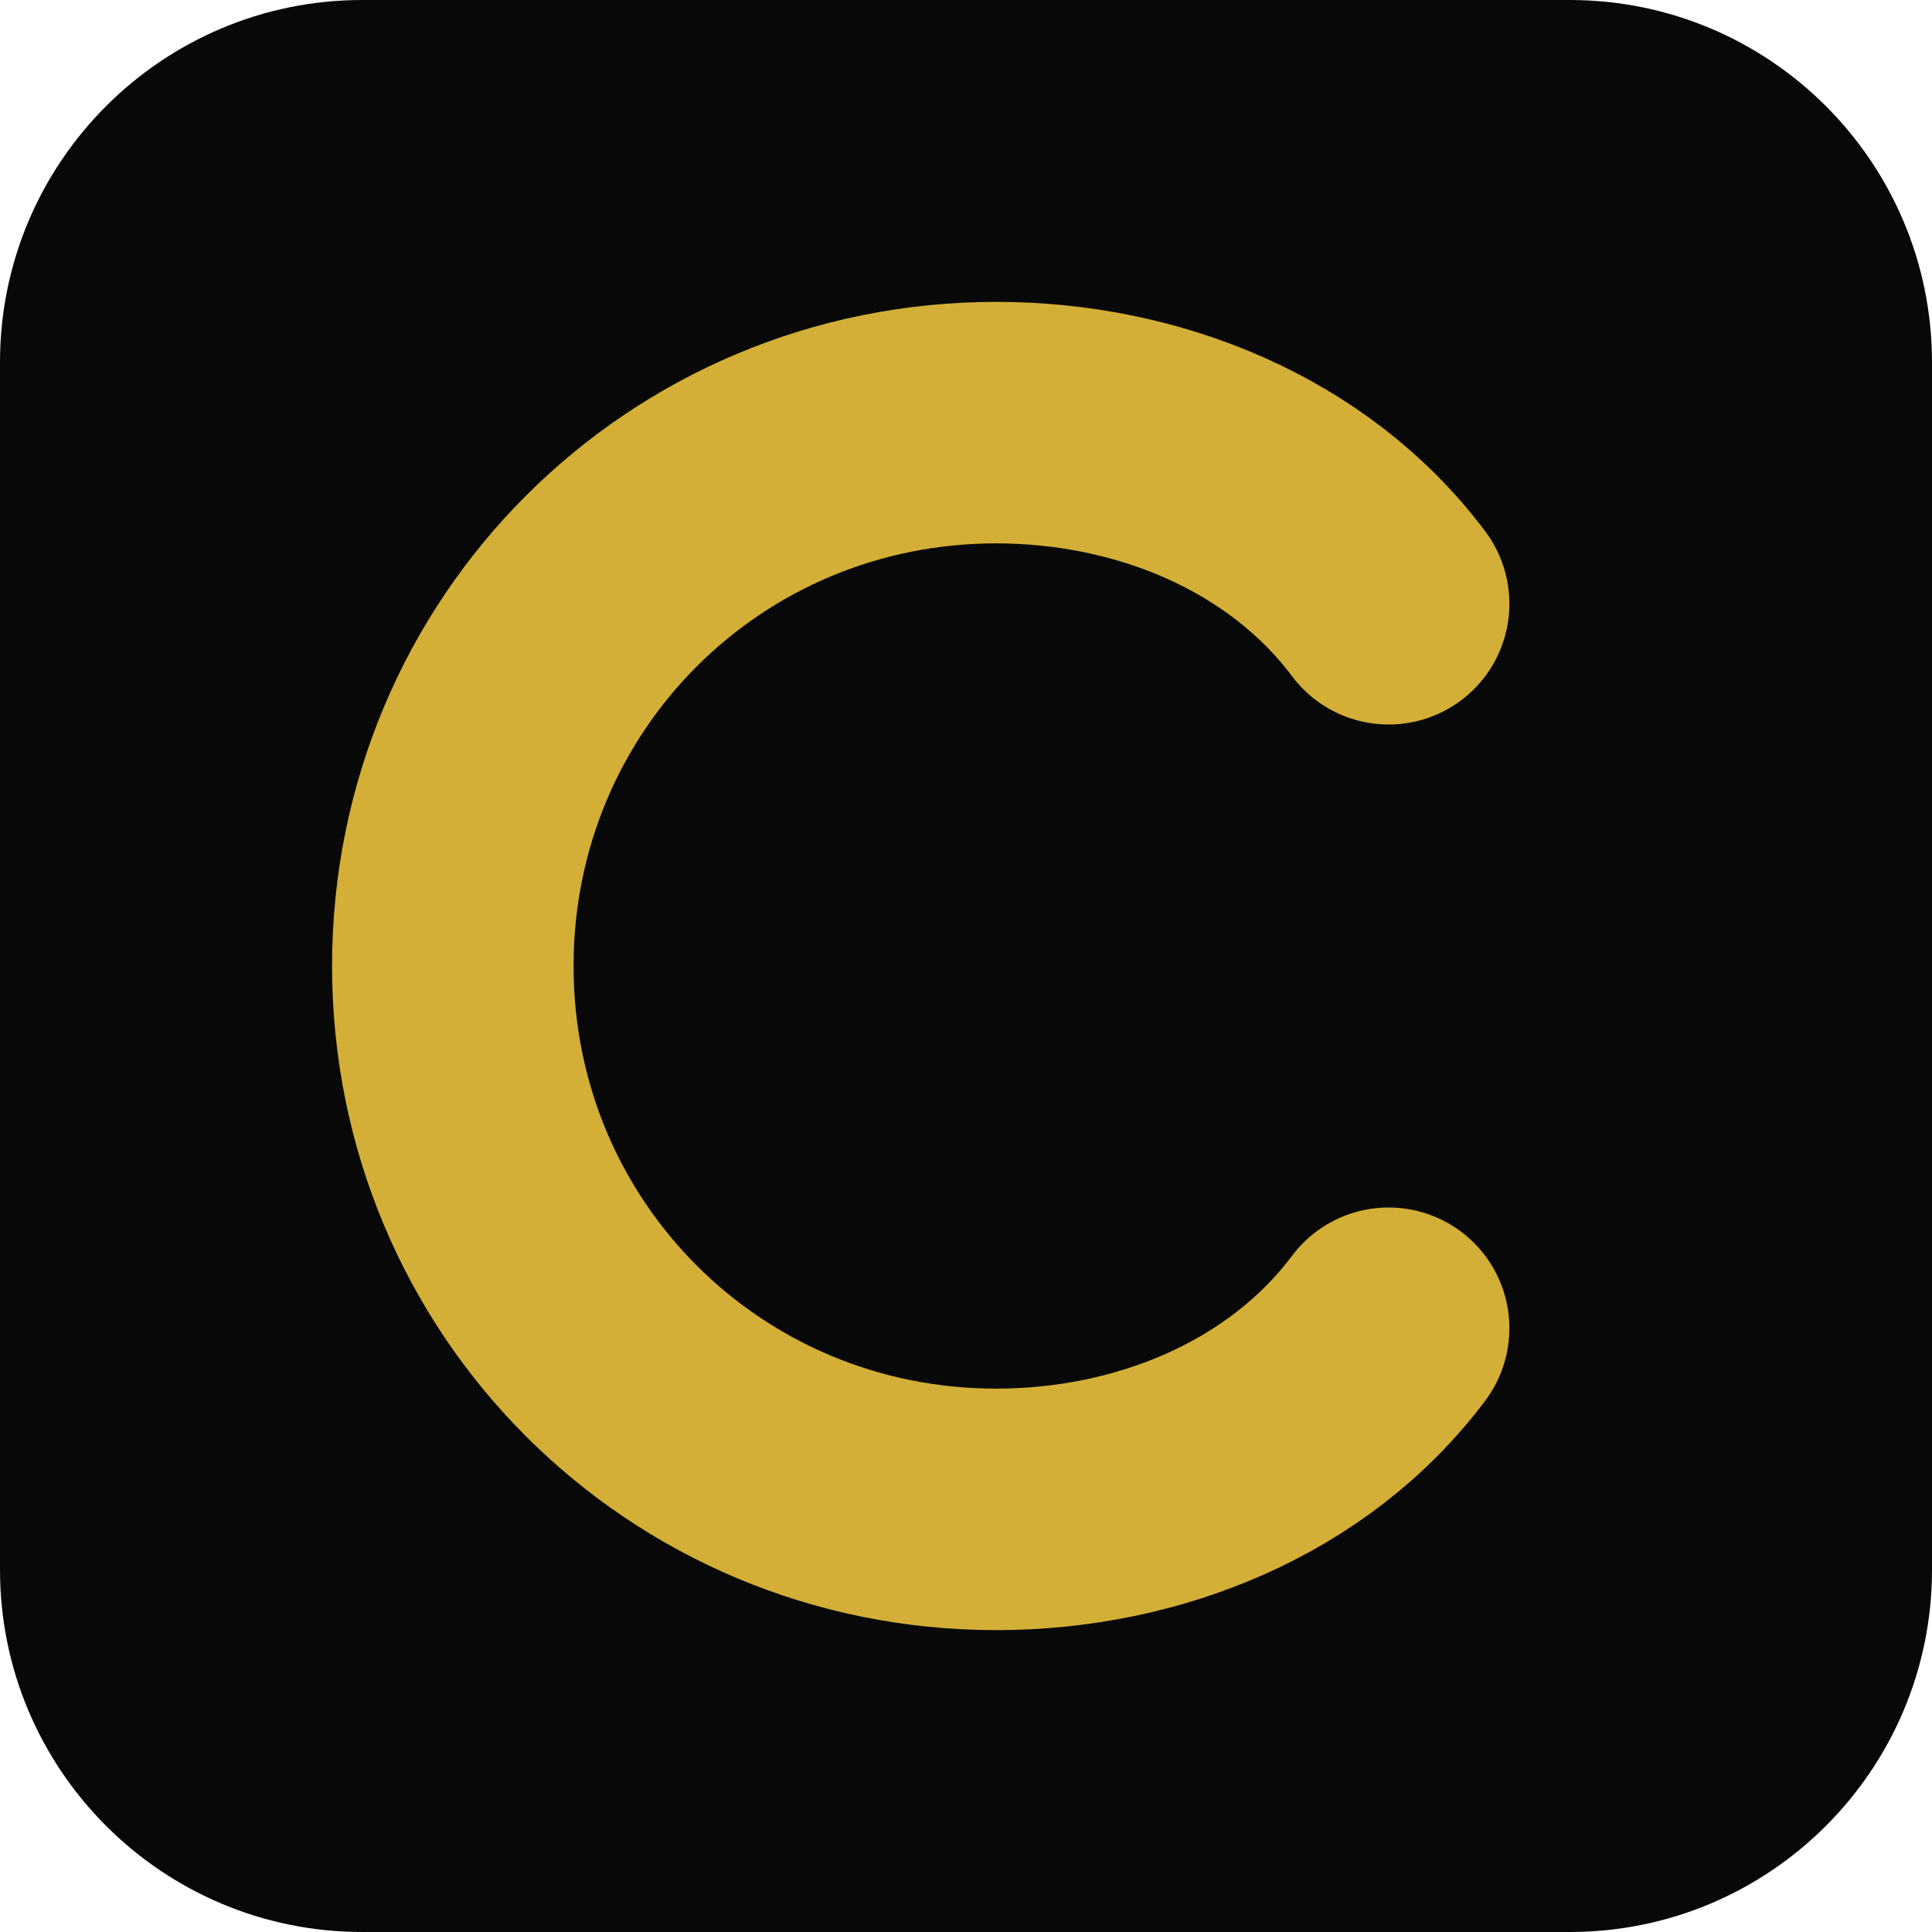
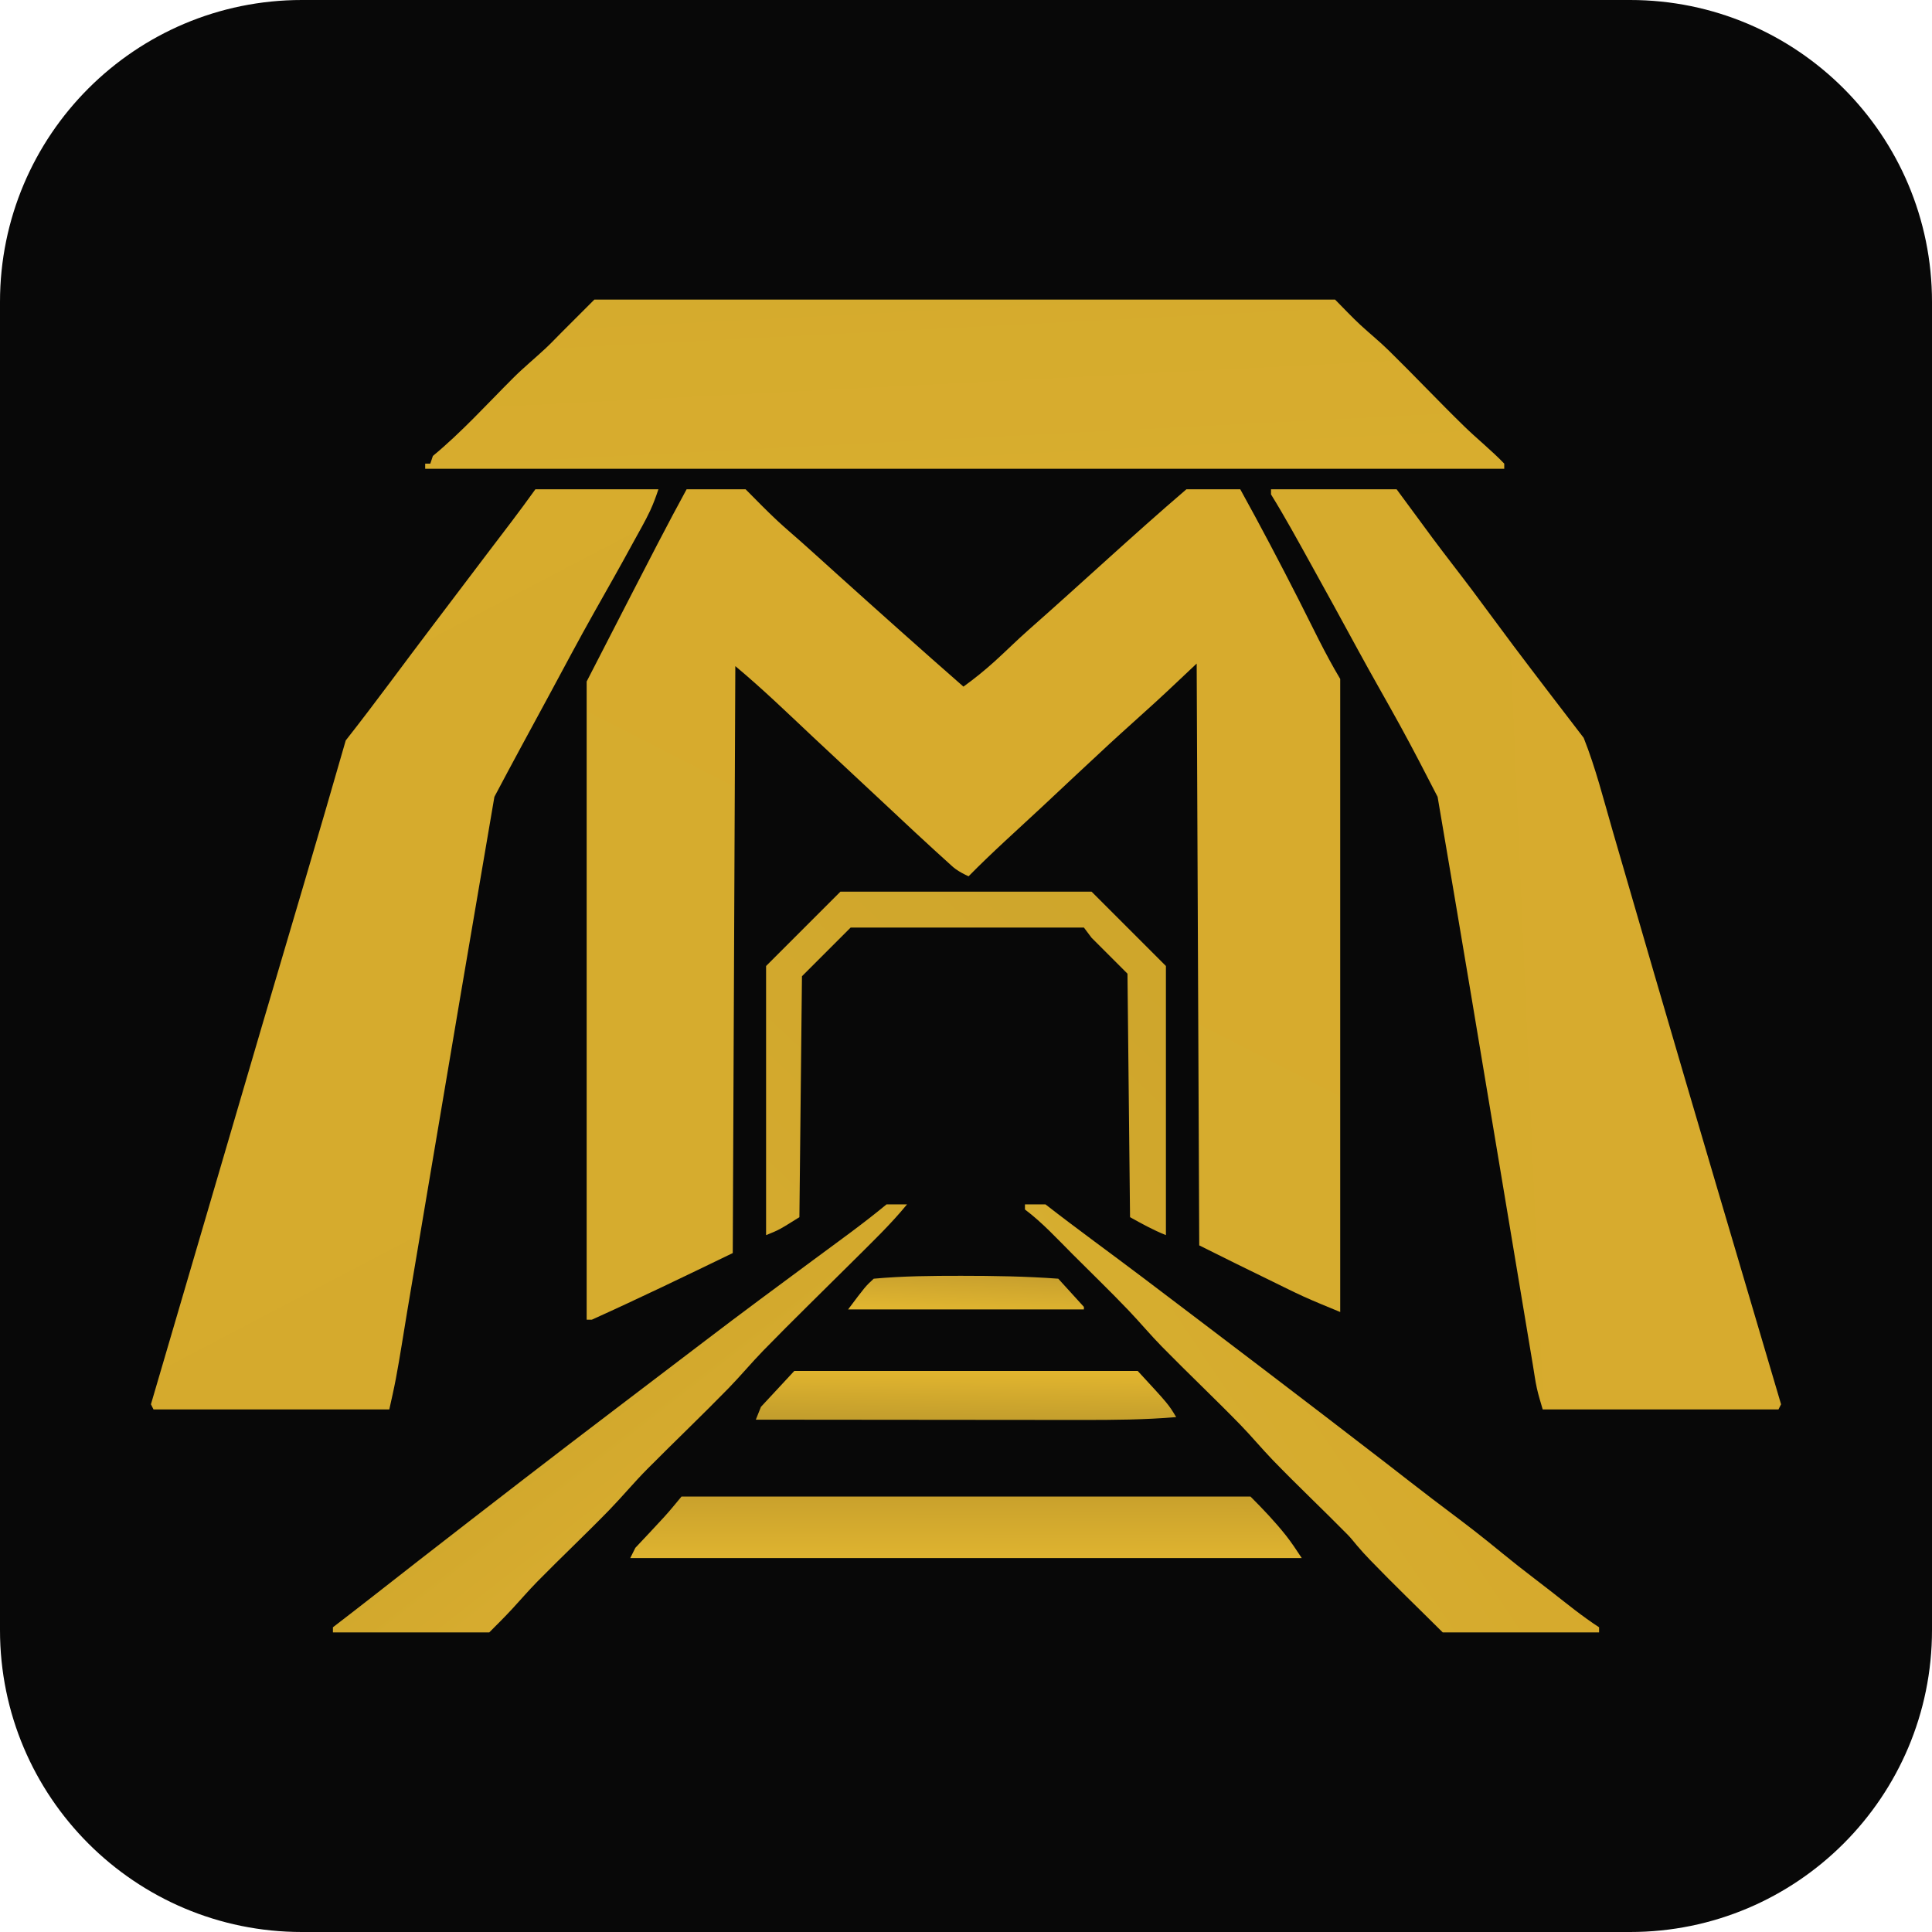
- <svg xmlns="http://www.w3.org/2000/svg" width="64" height="64" viewBox="0 0 64 64">
-   <rect width="64" height="64" rx="12" fill="#080808" />
-   <path d="M46 20c-3-4-8-6-13-6-10 0-18 8-18 18s8 18 18 18c5 0 10-2 13-6" fill="none" stroke="#D4AF37" stroke-width="8" stroke-linecap="round" />
+ <svg xmlns="http://www.w3.org/2000/svg" width="64" height="64" viewBox="0 0 64 64" role="img" aria-labelledby="comq-favicon-symbol-title comq-favicon-symbol-description">
+   <rect width="64" height="64" rx="10" fill="#080808" />
+   <g transform="translate(-21.23585 -21.23585) scale(0.08490566)">
+     <defs>
+       <linearGradient id="comq-favicon-symbol-gold-0" gradientUnits="userSpaceOnUse" x1="623.784" y1="220.333" x2="628.216" y2="306.667">
+         <stop stop-color="#d5ab2d" />
+         <stop offset="1" stop-color="#d8ad2e" />
+       </linearGradient>
+       <linearGradient id="comq-favicon-symbol-gold-1" gradientUnits="userSpaceOnUse" x1="502.087" y1="664.526" x2="312.913" y2="303.474">
+         <stop stop-color="#d5aa2d" />
+         <stop offset="1" stop-color="#d7ac2d" />
+       </linearGradient>
+       <linearGradient id="comq-favicon-symbol-gold-2" gradientUnits="userSpaceOnUse" x1="721.343" y1="279.093" x2="529.657" y2="653.907">
+         <stop stop-color="#d7ab2d" />
+         <stop offset="1" stop-color="#d6ac2e" />
+       </linearGradient>
+       <linearGradient id="comq-favicon-symbol-gold-3" gradientUnits="userSpaceOnUse" x1="738.430" y1="488.604" x2="950.570" y2="479.396">
+         <stop stop-color="#d6ab2d" />
+         <stop offset="1" stop-color="#d7ab2e" />
+       </linearGradient>
+       <linearGradient id="comq-favicon-symbol-gold-4" gradientUnits="userSpaceOnUse" x1="696.061" y1="454.488" x2="556.939" y2="601.512">
+         <stop stop-color="#cea52b" />
+         <stop offset="1" stop-color="#d4aa2e" />
+       </linearGradient>
+       <linearGradient id="comq-favicon-symbol-gold-5" gradientUnits="userSpaceOnUse" x1="408.857" y1="561.526" x2="573.143" y2="772.474">
+         <stop stop-color="#c3a025" />
+         <stop offset="1" stop-color="#e2b235" />
+       </linearGradient>
+       <linearGradient id="comq-favicon-symbol-gold-6" gradientUnits="userSpaceOnUse" x1="876.679" y1="589.465" x2="646.321" y2="744.535">
+         <stop stop-color="#d7a529" />
+         <stop offset="1" stop-color="#d5b233" />
+       </linearGradient>
+       <linearGradient id="comq-favicon-symbol-gold-7" gradientUnits="userSpaceOnUse" x1="627.340" y1="610.083" x2="626.660" y2="625.917">
+         <stop stop-color="#c69e2d" />
+         <stop offset="1" stop-color="#e1b630" />
+       </linearGradient>
+       <linearGradient id="comq-favicon-symbol-gold-8" gradientUnits="userSpaceOnUse" x1="626.366" y1="668.066" x2="626.634" y2="647.934">
+         <stop stop-color="#c39e2d" />
+         <stop offset="1" stop-color="#e3b62e" />
+       </linearGradient>
+       <linearGradient id="comq-favicon-symbol-gold-9" gradientUnits="userSpaceOnUse" x1="626.518" y1="697.803" x2="626.482" y2="721.197">
+         <stop stop-color="#c9a12c" />
+         <stop offset="1" stop-color="#deb330" />
+       </linearGradient>
+     </defs>
+     <g transform="translate(0 136)">
+       <path fill="url(#comq-favicon-symbol-gold-0)" d="M416,295c.66,0,1.32,0,2,0c.33-.99,.66-1.98,1-3c11.217-9.266,21.096-20.201,31.381-30.469c4.049-4.043,8.452-7.633,12.619-11.531c2.171-2.031,4.23-4.23,6.333-6.333c4.223-4.223,8.445-8.445,12.667-12.667c96.333,0,192.667,0,289,0c3.315,3.315,6.552,6.833,10,10c3.625,3.33,7.422,6.406,10.944,9.86c9.894,9.704,19.412,19.799,29.331,29.479c5.132,5.008,10.763,9.492,15.725,14.661c0,.66,0,1.32,0,2c-140.333,0-280.667,0-421,0c0-.66,0-1.32,0-2Z" />
+       <path fill="url(#comq-favicon-symbol-gold-1)" d="M507,305c-.94,2.82-1.954,5.612-3.21,8.308c-1.98,4.25-4.408,8.346-6.642,12.47c-5,9.229-10.199,18.34-15.352,27.483c-5.99,10.625-11.679,21.41-17.479,32.14C457.187,398.592,449.997,411.736,443,425c-8.699,50.695-17.283,101.409-25.829,152.131c-2.744,16.286-5.489,32.573-8.227,48.861c-1.459,8.678-2.759,17.419-4.393,26.063c-.756,4.001-1.668,7.971-2.551,11.945c-30.667,0-61.333,0-92,0c-.33-.66-.66-1.32-1-2c14.533-49.347,28.932-98.733,43.454-148.083C363.33,476.953,374.389,440.042,385,403c11.691-14.857,22.773-30.135,34.213-45.178c6.955-9.144,13.85-18.333,20.804-27.478C446.412,321.933,452.857,313.6,459,305c16,0,32,0,48,0Z" />
+       <path fill="url(#comq-favicon-symbol-gold-2)" d="M717,373c-5.331,4.998-10.611,10.066-16,15c-6.005,5.497-12.11,10.88-18.095,16.401c-8.885,8.195-17.66,16.51-26.5,24.755C646.919,438.003,637.084,446.755,628,456c-1.771-.814-3.498-1.712-5.082-2.855c-1.022-.738-1.942-1.65-2.882-2.491c-1.694-1.517-3.373-3.05-5.054-4.582c-5.376-4.901-10.693-9.866-15.994-14.848c-10.565-9.928-21.23-19.748-31.789-29.681C557.271,392.203,547.476,382.73,537,374c-.333,76.333-.667,152.667-1,229c-18.26,8.836-36.507,17.66-55,26c-.66,0-1.32,0-2,0c0-83,0-166,0-249c30.264-58.846,30.264-58.846,39-75c7.667,0,15.333,0,23,0c4.107,4.153,8.183,8.337,12.453,12.324c3.026,2.825,6.191,5.481,9.286,8.228c4.611,4.092,9.164,8.253,13.745,12.378C592.91,352.716,609.367,367.447,626,382c4.249-3.055,8.314-6.357,12.197-9.866c4.456-4.027,8.694-8.285,13.204-12.256C672.038,341.707,692.119,322.898,713,305c7,0,14,0,21,0c7.887,14.266,15.475,28.695,22.867,43.223C762.113,358.531,767.049,369.081,773,379c0,82.333,0,164.667,0,247c-4.812-2.005-9.671-3.944-14.418-6.102c-4.025-1.831-7.98-3.841-11.957-5.773C737.052,609.474,727.519,604.76,718,600c-.167-37.833-.167-37.833-1-227Z" />
+       <path fill="url(#comq-favicon-symbol-gold-3)" d="M746,305c16.333,0,32.667,0,49,0c4.667,6.333,9.31,12.684,14,19c5.082,6.843,10.361,13.543,15.479,20.361c5.424,7.226,10.728,14.541,16.159,21.762C849.678,378.142,858.859,390.058,868,402c4.673,11.753,7.802,24.229,11.321,36.369c5.373,18.54,10.767,37.074,16.17,55.606C911.833,550.031,928.462,606.002,945,662c-.33,.66-.66,1.32-1,2c-30.667,0-61.333,0-92,0c-.789-2.762-1.678-5.54-2.292-8.349c-.639-2.925-1.029-5.938-1.525-8.892c-.947-5.647-1.886-11.296-2.828-16.944c-2.747-16.461-5.497-32.921-8.241-49.382C828.476,528.611,819.847,476.787,811,425c-4.761-9.263-9.532-18.512-14.541-27.644c-5.432-9.904-11.102-19.67-16.488-29.601c-6.171-11.379-12.409-22.713-18.679-34.038C756.321,324.739,751.397,315.732,746,307c0-.66,0-1.32,0-2Z" />
+       <path fill="url(#comq-favicon-symbol-gold-4)" d="M549,596c0-35,0-70,0-105c9.667-9.667,19.333-19.333,29-29c32.667,0,65.333,0,98,0c9.667,9.667,19.333,19.333,29,29c0,35,0,70,0,105c-4.948-1.979-9.347-4.415-14-7c-.333-31.667-.667-63.333-1-95c-4.667-4.667-9.333-9.333-14-14c-.99-1.32-1.98-2.64-3-4c-30.333,0-60.667,0-91,0c-6.333,6.333-12.667,12.667-19,19c-.333,31.333-.667,62.667-1,94c-8,5-8,5-13,7Z" />
+       <path fill="url(#comq-favicon-symbol-gold-5)" d="M604,584c-6.436,7.861-13.82,14.895-21.004,22.057c-11.675,11.64-23.538,23.13-35.037,34.941c-4.687,4.814-8.968,9.986-13.656,14.787c-10.39,10.639-21.165,20.917-31.644,31.47c-5.178,5.214-9.848,10.861-14.963,16.117c-9.177,9.428-18.77,18.458-27.989,27.846c-3.356,3.418-6.448,7.037-9.697,10.549c-2.921,3.157-5.969,6.192-9.01,9.233c-20.333,0-40.667,0-61,0c0-.66,0-1.32,0-2c11.223-8.594,22.312-17.352,33.461-26.041c13.758-10.722,27.57-21.381,41.375-32.041c23.376-18.05,46.975-35.814,70.444-53.743c14.115-10.783,28.43-21.328,42.709-31.894C577.438,598.29,586.943,591.497,596,584c2.64,0,5.28,0,8,0Z" />
+       <path fill="url(#comq-favicon-symbol-gold-6)" d="M874,751c-20.333,0-40.667,0-61,0c-9.455-9.418-19.116-18.696-28.38-28.298c-1.762-1.825-3.469-3.702-5.11-5.636c-1.175-1.385-2.26-2.818-3.535-4.113c-9.613-9.77-19.606-19.186-29.137-29.036c-4.442-4.591-8.501-9.515-12.963-14.09c-9.982-10.233-20.378-20.064-30.389-30.268c-4.519-4.604-8.633-9.549-13.081-14.209c-7.089-7.428-14.509-14.581-21.767-21.848C662.653,597.511,656.784,591.098,650,586c0-.66,0-1.32,0-2c2.64,0,5.28,0,8,0c12.56,9.787,25.478,19.084,38.169,28.697c31.545,23.893,63.069,47.815,94.392,71.999c6.154,4.75,12.256,9.569,18.446,14.273c7.163,5.443,14.39,10.764,21.4,16.409c3.983,3.208,7.921,6.471,11.939,9.637c4.319,3.404,8.718,6.704,13.051,10.09c6.121,4.786,12.071,9.659,18.603,13.895c0,.66,0,1.32,0,2Z" />
+       <path fill="url(#comq-favicon-symbol-gold-7)" d="M581,625c6.75-9,6.75-9,10-12c11.351-1.045,22.726-1.131,34.116-1.128c12.661,.003,25.251,.197,37.884,1.128c3.333,3.667,6.667,7.333,10,11c0,.33,0,.66,0,1c-30.667,0-61.333,0-92,0Z" />
+       <path fill="url(#comq-favicon-symbol-gold-8)" d="M709,667c-12.174,1.036-24.321,1.12-36.528,1.113c-9.463-.005-18.927-.017-28.39-.023c-33.027-.024-66.055-.05-99.082-.09c.66-1.65,1.32-3.3,2-5c4.333-4.667,8.667-9.333,13-14c44.667,0,89.333,0,134,0c12,13,12,13,15,18Z" />
+       <path fill="url(#comq-favicon-symbol-gold-9)" d="M758,722c-87.333,0-174.667,0-262,0c.66-1.32,1.32-2.64,2-4c3.749-4.005,7.54-7.983,11.239-12.034c2.346-2.569,4.534-5.294,6.761-7.966c74,0,148,0,222,0c4.888,4.888,9.59,9.828,13.887,15.254c2.201,2.78,4.147,5.797,6.113,8.746Z" />
+     </g>
+   </g>
</svg>
